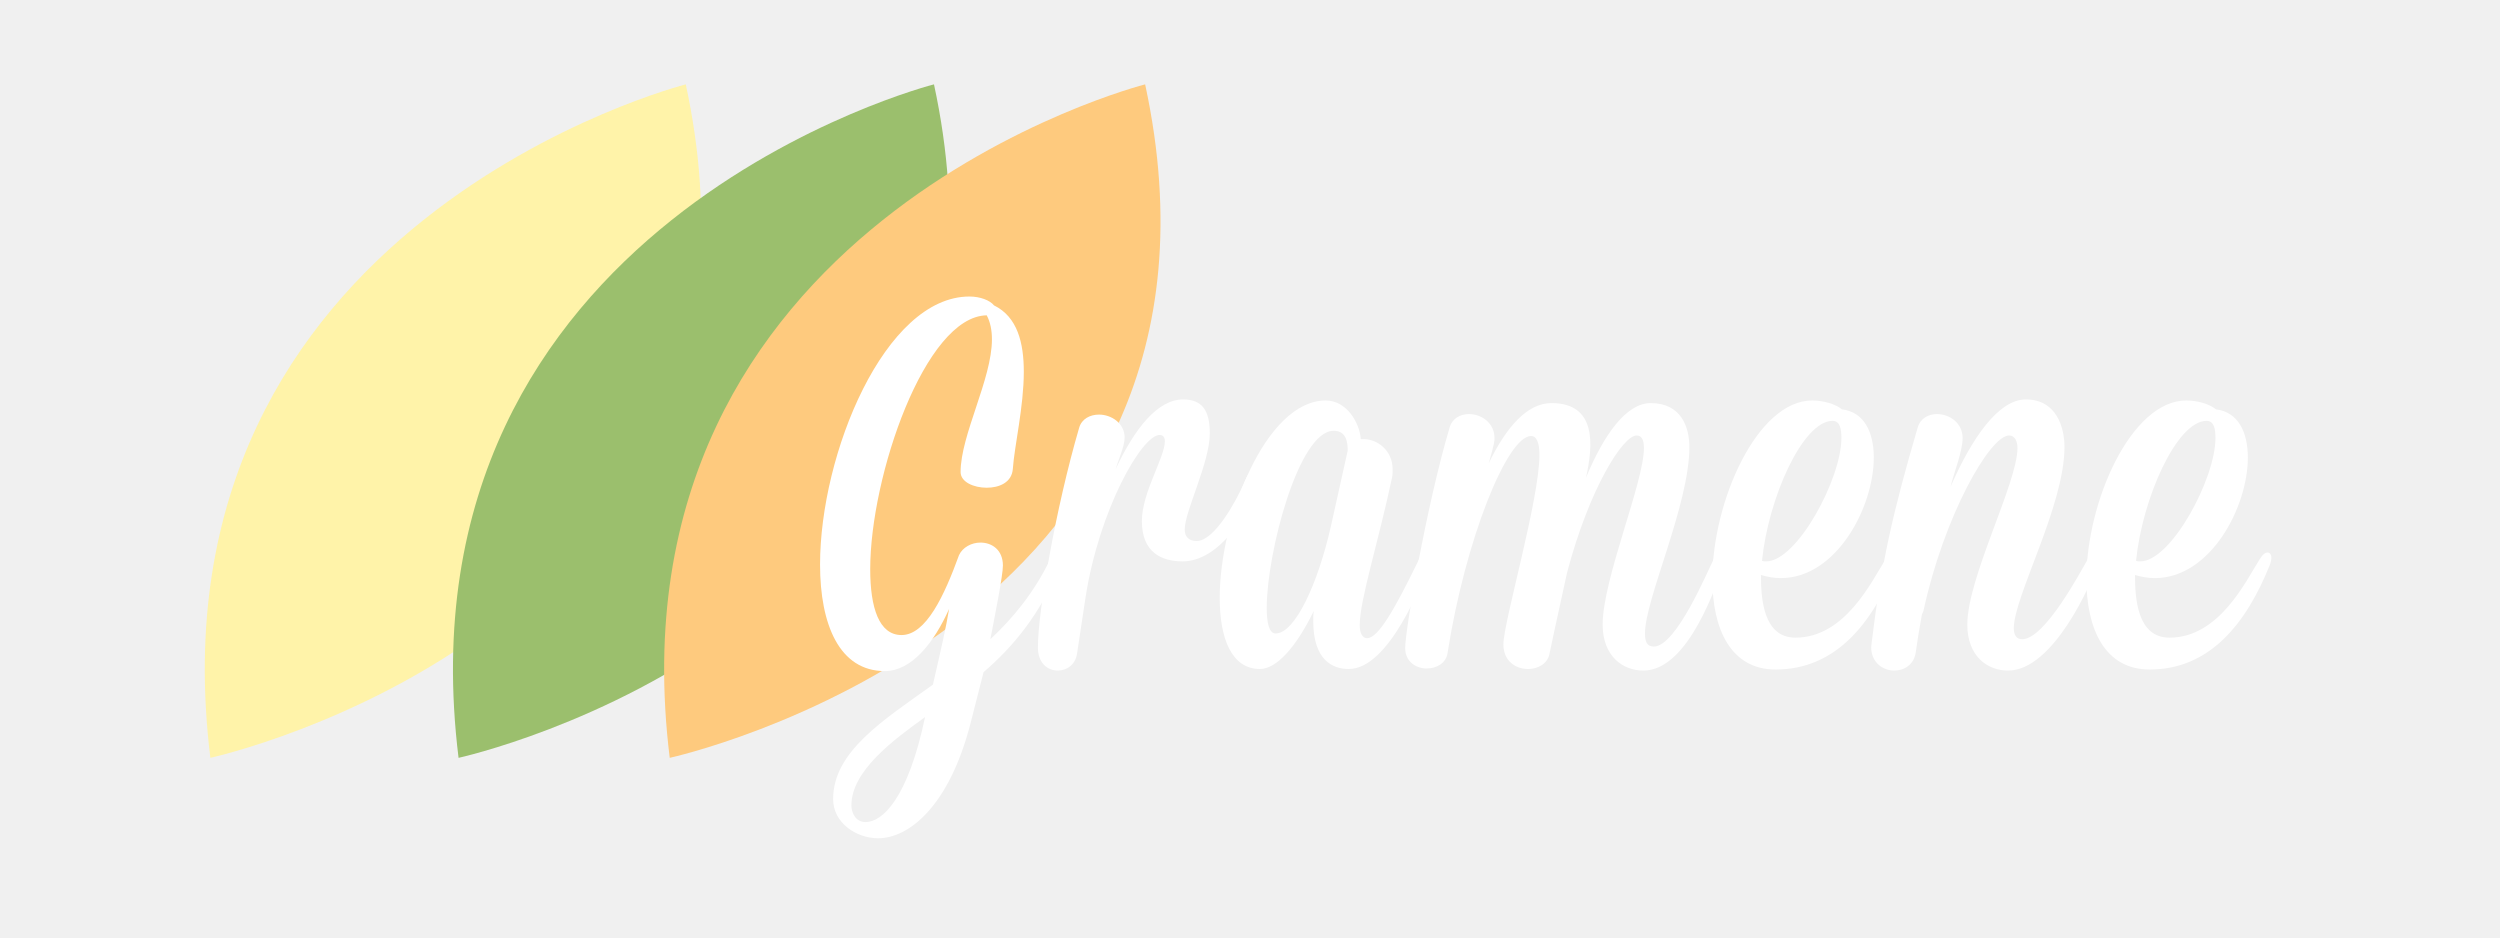
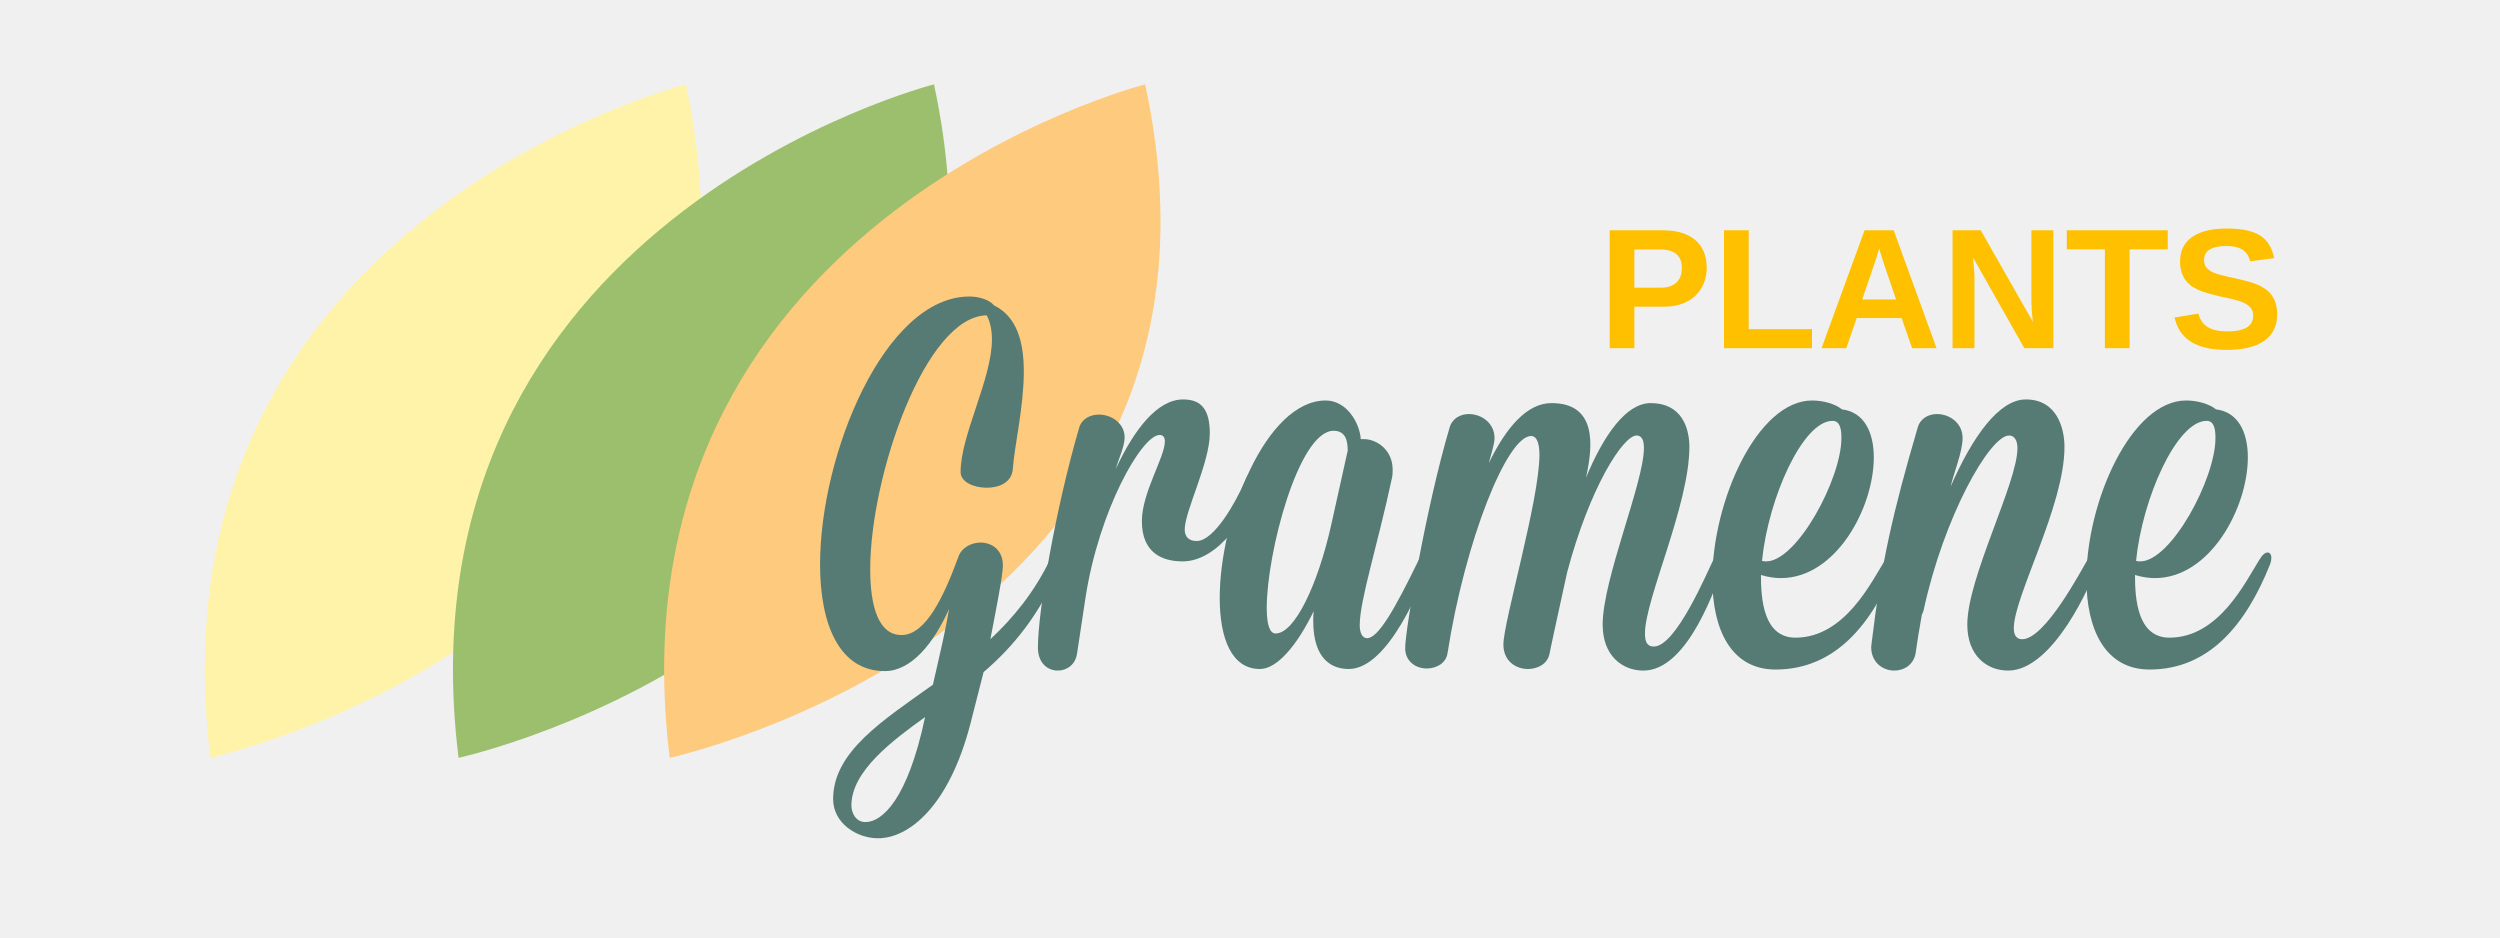
<svg xmlns="http://www.w3.org/2000/svg" version="1.1" width="800pt" height="300pt" viewBox="100 130 600 350">
  <g>
    <g>
      <path fill="#FFF3A9" d="M189.36,161.492c0,0-202.158,51.378-177.491,251.436C11.869,412.928,233.167,364.519,189.36,161.492z" />
      <path fill="#9BBF6D" d="M282.019,161.492c0,0-202.158,51.378-177.491,251.436C104.528,412.928,325.826,364.519,282.019,161.492z" />
      <path fill="#FECA7E" d="M360.854,161.492c0,0-202.158,51.378-177.491,251.436C183.363,412.928,404.661,364.519,360.854,161.492z" />
    </g>
    <g>
-       <path fill="#FFFFFF" d="M244.366,428.326c0-17.748,18.724-29.45,37.252-42.713c3.315-14.433,4.875-21.259,6.046-28.28    c-5.656,12.677-14.042,23.209-23.99,23.209c-16.968,0-24.185-17.358-24.185-39.787c0-41.349,24.185-100.055,55.781-100.055    c3.901,0,7.606,1.365,9.167,3.315c8.776,4.291,11.117,14.043,11.117,24.77c0,13.067-3.511,27.695-4.096,36.277    c-0.39,5.071-5.071,7.021-9.751,7.021c-4.876,0-9.752-2.146-9.752-5.851c0-13.848,11.702-34.717,11.702-49.54    c0-3.316-0.585-6.437-1.95-8.972c-23.015,0.39-43.494,60.072-43.494,94.789c0,14.433,3.315,24.575,11.702,24.575    c9.167,0,15.993-14.823,21.454-29.841c1.365-2.926,4.681-4.682,7.997-4.682c4.291,0,8.387,2.73,8.387,8.582    c0,3.706-2.925,18.334-4.681,27.5c8.582-7.996,16.383-17.553,22.234-29.646c0.975-2.146,2.34-3.12,3.315-3.12    c0.78,0,1.365,0.585,1.365,1.95c0,0.78-0.39,1.95-0.78,3.12c-7.411,18.334-17.749,30.621-28.67,39.983l-4.876,19.113    c-7.997,31.011-23.015,42.908-34.521,42.908C253.143,442.954,244.366,437.298,244.366,428.326z M256.458,436.908    c6.241,0,15.798-8.582,22.234-39.203c-11.897,8.582-27.5,20.089-27.5,32.962C251.192,433.397,252.752,436.908,256.458,436.908z" />
-       <path fill="#FFFFFF" d="M335.449,373.911c-0.585,4.291-3.901,6.436-7.216,6.436c-3.706,0-7.412-2.73-7.412-8.581    c0-13.652,6.631-52.075,15.408-82.111c0.976-3.315,4.096-4.875,7.412-4.875c4.486,0,9.557,3.121,9.557,8.582    c0,3.315-2.341,8.191-3.316,11.702c7.021-15.018,15.603-25.94,25.16-25.94c7.216,0,9.947,4.291,9.947,12.677    c0,10.922-9.362,29.061-9.362,35.887c0,2.73,1.56,4.291,4.486,4.291c6.436,0,14.433-14.237,17.749-21.844    c1.17-2.926,2.535-4.681,3.705-4.681c2.146,0,1.365,4.096,0.976,5.461c-2.926,11.117-14.238,28.67-27.696,28.67    c-7.801,0-15.213-3.315-15.213-15.018c0-10.728,8.582-23.795,8.582-29.841c0-1.365-0.585-2.34-1.95-2.34    c-6.631,0-22.625,27.89-27.695,60.852L335.449,373.911z" />
-       <path fill="#FFFFFF" d="M440.964,363.379c0,2.926,0.975,4.876,2.73,4.876c4.096,0,10.142-10.337,19.309-29.256    c0.976-2.146,2.535-3.315,3.511-3.315c0.585,0,1.17,0.585,1.17,1.95c0,0.78-0.194,1.95-0.78,3.315    c-2.73,6.826-15.018,38.812-30.035,38.812c-6.047,0-13.263-3.315-13.263-17.943c0-0.975,0-2.34,0.195-3.705    c-6.437,13.262-13.848,21.648-20.089,21.648c-10.533,0-15.019-11.312-15.019-26.524c0-29.646,17.163-73.725,39.593-73.725    c7.802,0,12.678,8.387,13.067,14.433h1.171c4.876,0,10.727,4.096,10.727,11.312c0,0.975,0,1.95-0.195,2.926    C447.79,332.953,440.964,354.017,440.964,363.379z M430.236,326.321l6.241-28.085c0-3.316-0.585-7.412-5.266-7.412    c-13.067,0-24.965,45.639-24.965,66.118c0,5.852,0.975,9.557,3.315,9.557C416.779,366.499,425.36,347.971,430.236,326.321z" />
-       <path fill="#FFFFFF" d="M465.93,379.567c-3.901,0-7.997-2.536-7.997-7.606c0-6.632,7.802-52.66,16.578-82.307    c0.976-3.51,4.097-5.071,7.217-5.071c4.681,0,9.557,3.316,9.557,8.972c0,0.975,0,1.951-2.146,9.362    c6.437-13.263,14.238-22.429,23.405-22.429c16.968,0,15.603,15.798,12.872,27.89c6.631-15.993,15.018-27.89,24.185-27.89    c11.508,0,14.433,9.167,14.433,16.383c0,21.649-16.578,56.756-16.578,69.628c0,3.121,0.78,4.876,3.315,4.876    c8.387,0,20.089-28.28,22.234-32.376c0.976-2.146,2.341-3.315,3.316-3.315c0.779,0,1.365,0.78,1.365,2.146    c0,0.78-0.195,1.755-0.78,3.12c-2.73,6.826-13.067,39.397-30.036,39.397c-7.802,0-15.213-5.461-15.213-17.163    c0-16.968,15.408-53.05,15.408-65.922c0-2.926-0.78-4.681-2.73-4.681c-5.071,0-17.554,19.504-25.94,51.1    c-1.95,9.167-4.291,19.309-6.631,30.621c-0.78,3.511-4.291,5.461-7.997,5.461c-4.485,0-9.167-2.925-9.167-9.166    c0-8.387,13.458-54.026,13.458-70.799c0-4.291-0.976-7.021-3.12-7.021c-8.973,0-24.575,38.812-31.206,81.136    C473.146,377.616,469.635,379.567,465.93,379.567z" />
-       <path fill="#FFFFFF" d="M632.883,300.771c0,18.724-14.043,45.054-34.717,45.054c-2.341,0-4.876-0.39-7.412-1.17    c0,8.582,0.78,23.404,12.873,23.404c18.528,0,28.476-21.063,33.546-29.061c1.171-1.95,2.146-2.73,3.121-2.73    c0.78,0,1.365,0.78,1.365,1.95c0,0.78-0.195,1.756-0.585,2.73c-8.777,21.845-22.43,39.008-44.858,39.008    c-16.773,0-23.6-15.213-23.6-33.741c0-29.061,16.772-66.703,37.252-66.703c4.291,0,8.776,1.365,11.117,3.315    C629.177,283.803,632.883,291.215,632.883,300.771z M592.705,339.584c11.507,0,28.085-30.815,28.085-46.029    c0-3.121-0.39-6.436-3.315-6.436c-11.117,0-23.99,28.865-26.33,52.271C591.729,339.584,592.119,339.584,592.705,339.584z" />
-       <path fill="#FFFFFF" d="M640.488,380.347c-4.096,0-8.581-2.925-8.581-8.776c0-0.585,0.194-1.17,0.194-1.755    c3.511-29.256,7.997-48.955,17.164-80.161c0.975-3.51,4.096-5.071,7.216-5.071c4.681,0,9.557,3.316,9.557,8.972    c0,5.071-3.315,13.068-4.485,18.138c7.996-18.333,17.943-32.571,28.085-32.571c11.508,0,14.434,10.532,14.434,17.749    c0,22.039-18.919,55.78-18.919,67.678c0,2.536,0.975,4.096,3.12,4.096c8.582,0,22.04-25.745,24.38-29.646    c1.17-1.95,2.73-3.315,3.706-3.315c0.585,0,0.975,0.39,0.975,1.365c0,0.78-0.194,1.95-0.779,3.511    c-2.341,7.021-16.579,39.787-33.547,39.787c-7.802,0-15.213-5.461-15.213-17.163c0-17.553,18.724-52.855,18.724-65.922    c0-2.536-0.976-4.681-3.121-4.681c-7.216,0-24.379,30.23-31.986,65.533l-0.585,1.365c-0.975,5.461-1.755,10.142-2.34,14.433    C647.705,378.202,644.194,380.347,640.488,380.347z" />
-       <path fill="#FFFFFF" d="M772.529,300.771c0,18.724-14.043,45.054-34.717,45.054c-2.341,0-4.876-0.39-7.412-1.17    c0,8.582,0.78,23.404,12.873,23.404c18.528,0,28.476-21.063,33.546-29.061c1.171-1.95,2.146-2.73,3.121-2.73    c0.78,0,1.365,0.78,1.365,1.95c0,0.78-0.195,1.756-0.585,2.73c-8.777,21.845-22.43,39.008-44.858,39.008    c-16.773,0-23.6-15.213-23.6-33.741c0-29.061,16.772-66.703,37.252-66.703c4.291,0,8.776,1.365,11.117,3.315    C768.823,283.803,772.529,291.215,772.529,300.771z M732.352,339.584c11.507,0,28.085-30.815,28.085-46.029    c0-3.121-0.39-6.436-3.315-6.436c-11.117,0-23.99,28.865-26.33,52.271C731.376,339.584,731.766,339.584,732.352,339.584z" />
+       <path fill="#557B74" d="M244.366,428.326c0-17.748,18.724-29.45,37.252-42.713c3.315-14.433,4.875-21.259,6.046-28.28    c-5.656,12.677-14.042,23.209-23.99,23.209c-16.968,0-24.185-17.358-24.185-39.787c0-41.349,24.185-100.055,55.781-100.055    c3.901,0,7.606,1.365,9.167,3.315c8.776,4.291,11.117,14.043,11.117,24.77c0,13.067-3.511,27.695-4.096,36.277    c-0.39,5.071-5.071,7.021-9.751,7.021c-4.876,0-9.752-2.146-9.752-5.851c0-13.848,11.702-34.717,11.702-49.54    c0-3.316-0.585-6.437-1.95-8.972c-23.015,0.39-43.494,60.072-43.494,94.789c0,14.433,3.315,24.575,11.702,24.575    c9.167,0,15.993-14.823,21.454-29.841c1.365-2.926,4.681-4.682,7.997-4.682c4.291,0,8.387,2.73,8.387,8.582    c0,3.706-2.925,18.334-4.681,27.5c8.582-7.996,16.383-17.553,22.234-29.646c0.975-2.146,2.34-3.12,3.315-3.12    c0.78,0,1.365,0.585,1.365,1.95c0,0.78-0.39,1.95-0.78,3.12c-7.411,18.334-17.749,30.621-28.67,39.983l-4.876,19.113    c-7.997,31.011-23.015,42.908-34.521,42.908C253.143,442.954,244.366,437.298,244.366,428.326z M256.458,436.908    c6.241,0,15.798-8.582,22.234-39.203c-11.897,8.582-27.5,20.089-27.5,32.962C251.192,433.397,252.752,436.908,256.458,436.908z" />
+       <path fill="#557B74" d="M335.449,373.911c-0.585,4.291-3.901,6.436-7.216,6.436c-3.706,0-7.412-2.73-7.412-8.581    c0-13.652,6.631-52.075,15.408-82.111c0.976-3.315,4.096-4.875,7.412-4.875c4.486,0,9.557,3.121,9.557,8.582    c0,3.315-2.341,8.191-3.316,11.702c7.021-15.018,15.603-25.94,25.16-25.94c7.216,0,9.947,4.291,9.947,12.677    c0,10.922-9.362,29.061-9.362,35.887c0,2.73,1.56,4.291,4.486,4.291c6.436,0,14.433-14.237,17.749-21.844    c1.17-2.926,2.535-4.681,3.705-4.681c2.146,0,1.365,4.096,0.976,5.461c-2.926,11.117-14.238,28.67-27.696,28.67    c-7.801,0-15.213-3.315-15.213-15.018c0-10.728,8.582-23.795,8.582-29.841c0-1.365-0.585-2.34-1.95-2.34    c-6.631,0-22.625,27.89-27.695,60.852L335.449,373.911z" />
+       <path fill="#557B74" d="M440.964,363.379c0,2.926,0.975,4.876,2.73,4.876c4.096,0,10.142-10.337,19.309-29.256    c0.976-2.146,2.535-3.315,3.511-3.315c0.585,0,1.17,0.585,1.17,1.95c0,0.78-0.194,1.95-0.78,3.315    c-2.73,6.826-15.018,38.812-30.035,38.812c-6.047,0-13.263-3.315-13.263-17.943c0-0.975,0-2.34,0.195-3.705    c-6.437,13.262-13.848,21.648-20.089,21.648c-10.533,0-15.019-11.312-15.019-26.524c0-29.646,17.163-73.725,39.593-73.725    c7.802,0,12.678,8.387,13.067,14.433h1.171c4.876,0,10.727,4.096,10.727,11.312c0,0.975,0,1.95-0.195,2.926    C447.79,332.953,440.964,354.017,440.964,363.379z M430.236,326.321l6.241-28.085c0-3.316-0.585-7.412-5.266-7.412    c-13.067,0-24.965,45.639-24.965,66.118c0,5.852,0.975,9.557,3.315,9.557C416.779,366.499,425.36,347.971,430.236,326.321z" />
+       <path fill="#557B74" d="M465.93,379.567c-3.901,0-7.997-2.536-7.997-7.606c0-6.632,7.802-52.66,16.578-82.307    c0.976-3.51,4.097-5.071,7.217-5.071c4.681,0,9.557,3.316,9.557,8.972c0,0.975,0,1.951-2.146,9.362    c6.437-13.263,14.238-22.429,23.405-22.429c16.968,0,15.603,15.798,12.872,27.89c6.631-15.993,15.018-27.89,24.185-27.89    c11.508,0,14.433,9.167,14.433,16.383c0,21.649-16.578,56.756-16.578,69.628c0,3.121,0.78,4.876,3.315,4.876    c8.387,0,20.089-28.28,22.234-32.376c0.976-2.146,2.341-3.315,3.316-3.315c0.779,0,1.365,0.78,1.365,2.146    c0,0.78-0.195,1.755-0.78,3.12c-2.73,6.826-13.067,39.397-30.036,39.397c-7.802,0-15.213-5.461-15.213-17.163    c0-16.968,15.408-53.05,15.408-65.922c0-2.926-0.78-4.681-2.73-4.681c-5.071,0-17.554,19.504-25.94,51.1    c-1.95,9.167-4.291,19.309-6.631,30.621c-0.78,3.511-4.291,5.461-7.997,5.461c-4.485,0-9.167-2.925-9.167-9.166    c0-8.387,13.458-54.026,13.458-70.799c0-4.291-0.976-7.021-3.12-7.021c-8.973,0-24.575,38.812-31.206,81.136    C473.146,377.616,469.635,379.567,465.93,379.567z" />
+       <path fill="#557B74" d="M632.883,300.771c0,18.724-14.043,45.054-34.717,45.054c-2.341,0-4.876-0.39-7.412-1.17    c0,8.582,0.78,23.404,12.873,23.404c18.528,0,28.476-21.063,33.546-29.061c1.171-1.95,2.146-2.73,3.121-2.73    c0.78,0,1.365,0.78,1.365,1.95c0,0.78-0.195,1.756-0.585,2.73c-8.777,21.845-22.43,39.008-44.858,39.008    c-16.773,0-23.6-15.213-23.6-33.741c0-29.061,16.772-66.703,37.252-66.703c4.291,0,8.776,1.365,11.117,3.315    C629.177,283.803,632.883,291.215,632.883,300.771z M592.705,339.584c11.507,0,28.085-30.815,28.085-46.029    c0-3.121-0.39-6.436-3.315-6.436c-11.117,0-23.99,28.865-26.33,52.271C591.729,339.584,592.119,339.584,592.705,339.584z" />
+       <path fill="#557B74" d="M640.488,380.347c-4.096,0-8.581-2.925-8.581-8.776c0-0.585,0.194-1.17,0.194-1.755    c3.511-29.256,7.997-48.955,17.164-80.161c0.975-3.51,4.096-5.071,7.216-5.071c4.681,0,9.557,3.316,9.557,8.972    c0,5.071-3.315,13.068-4.485,18.138c7.996-18.333,17.943-32.571,28.085-32.571c11.508,0,14.434,10.532,14.434,17.749    c0,22.039-18.919,55.78-18.919,67.678c0,2.536,0.975,4.096,3.12,4.096c8.582,0,22.04-25.745,24.38-29.646    c1.17-1.95,2.73-3.315,3.706-3.315c0.585,0,0.975,0.39,0.975,1.365c0,0.78-0.194,1.95-0.779,3.511    c-2.341,7.021-16.579,39.787-33.547,39.787c-7.802,0-15.213-5.461-15.213-17.163c0-17.553,18.724-52.855,18.724-65.922    c0-2.536-0.976-4.681-3.121-4.681c-7.216,0-24.379,30.23-31.986,65.533l-0.585,1.365c-0.975,5.461-1.755,10.142-2.34,14.433    C647.705,378.202,644.194,380.347,640.488,380.347z" />
+       <path fill="#557B74" d="M772.529,300.771c0,18.724-14.043,45.054-34.717,45.054c-2.341,0-4.876-0.39-7.412-1.17    c0,8.582,0.78,23.404,12.873,23.404c18.528,0,28.476-21.063,33.546-29.061c1.171-1.95,2.146-2.73,3.121-2.73    c0.78,0,1.365,0.78,1.365,1.95c0,0.78-0.195,1.756-0.585,2.73c-8.777,21.845-22.43,39.008-44.858,39.008    c-16.773,0-23.6-15.213-23.6-33.741c0-29.061,16.772-66.703,37.252-66.703c4.291,0,8.776,1.365,11.117,3.315    C768.823,283.803,772.529,291.215,772.529,300.771z M732.352,339.584c11.507,0,28.085-30.815,28.085-46.029    c0-3.121-0.39-6.436-3.315-6.436c-11.117,0-23.99,28.865-26.33,52.271C731.376,339.584,731.766,339.584,732.352,339.584z" />
    </g>
+     <text fill="#ffc000" xml:space="preserve" font-size="64" font-family="Arial" font-weight="bold">
+       <tspan y="260" x="530">PLANTS</tspan>
+     </text>
  </g>
</svg>
